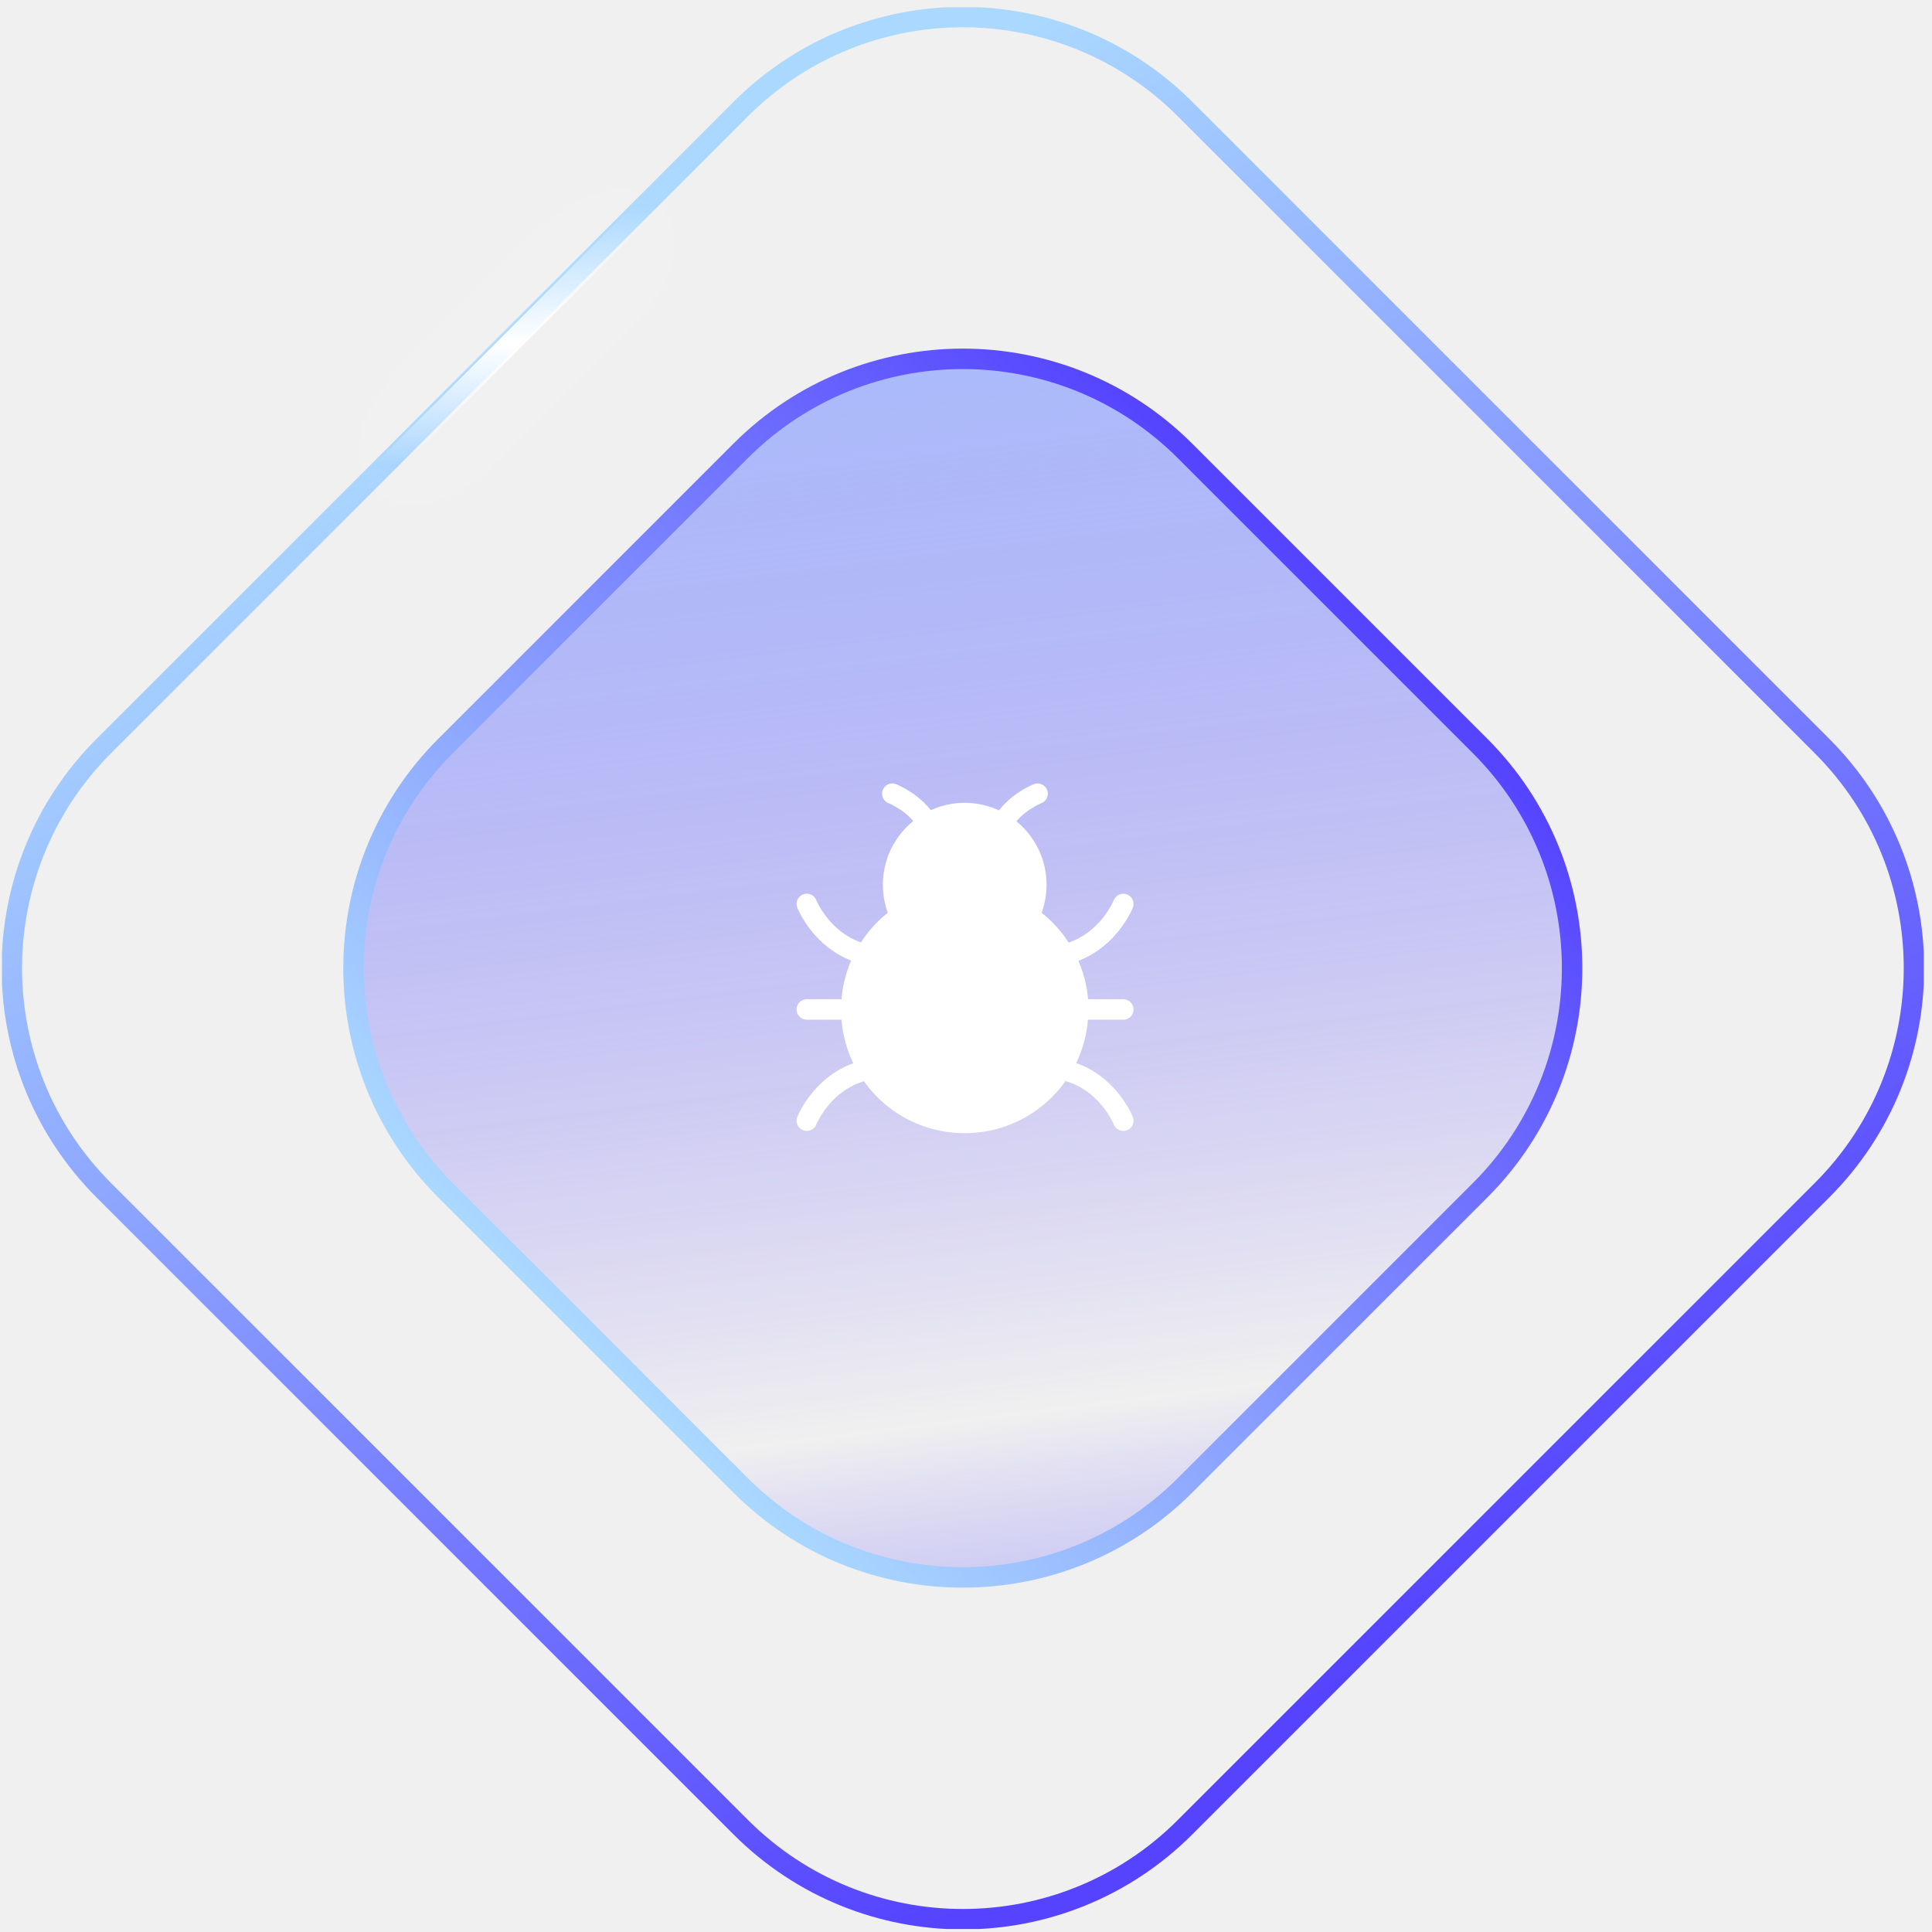
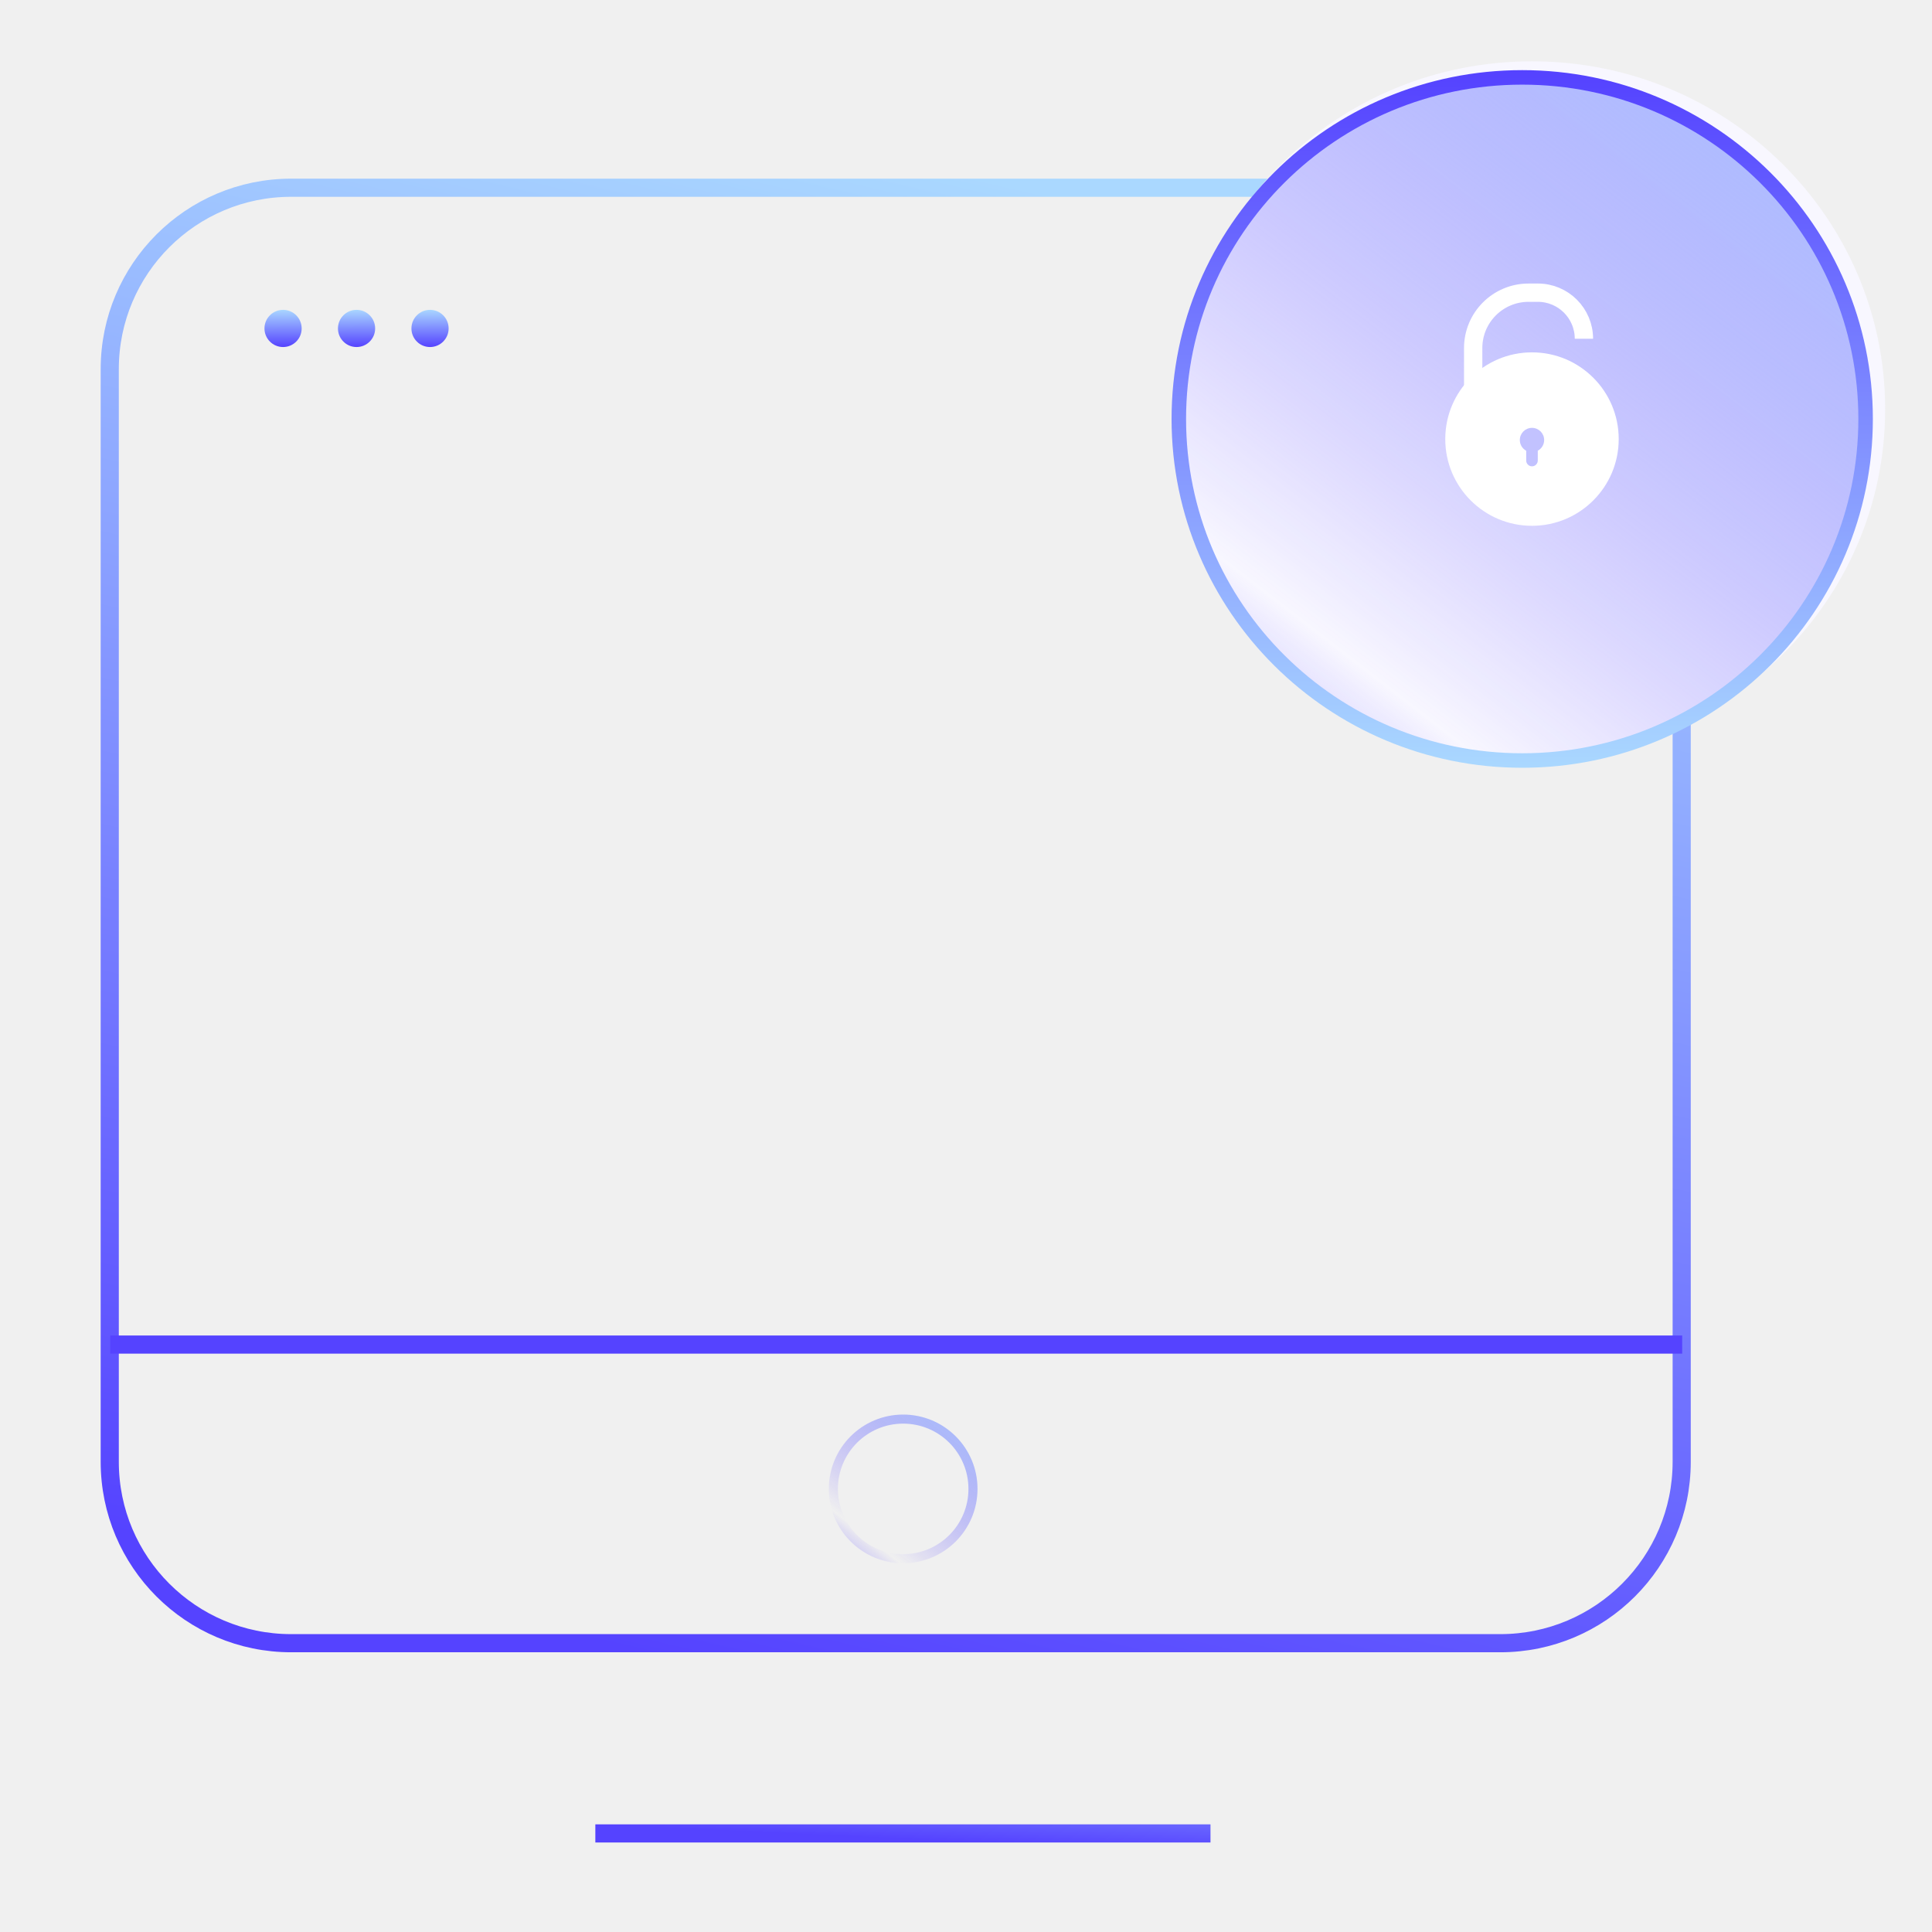
- <svg xmlns="http://www.w3.org/2000/svg" width="189" height="189" viewBox="0 0 189 189" fill="none">
-   <g clip-path="url(#clip0_458_12325)">
-     <path d="M72.463 10.671L10.159 72.976C-1.844 84.979 -1.844 104.439 10.159 116.442L72.463 178.747C84.466 190.749 103.926 190.749 115.929 178.747L178.234 116.442C190.236 104.439 190.236 84.979 178.234 72.976L115.929 10.671C103.926 -1.331 84.466 -1.331 72.463 10.671Z" stroke="url(#paint0_linear_458_12325)" stroke-width="2" stroke-miterlimit="10" />
-     <path d="M72.455 44.106L43.584 72.976C31.582 84.979 31.582 104.439 43.584 116.442L72.455 145.312C84.458 157.315 103.918 157.315 115.92 145.312L144.791 116.442C156.793 104.439 156.793 84.979 144.791 72.976L115.92 44.106C103.918 32.103 84.458 32.103 72.455 44.106Z" fill="url(#paint1_linear_458_12325)" stroke="url(#paint2_linear_458_12325)" stroke-width="2" stroke-miterlimit="10" />
-     <path d="M109.889 98.752H103.992" stroke="white" stroke-width="2" stroke-linecap="round" stroke-linejoin="round" />
-     <path d="M78.926 98.752H84.823" stroke="white" stroke-width="2" stroke-linecap="round" stroke-linejoin="round" />
-     <path d="M78.926 109.634C78.926 109.634 80.962 104.467 86.677 104.467" stroke="white" stroke-width="2" stroke-linecap="round" stroke-linejoin="round" />
-     <path d="M109.888 109.634C109.888 109.634 107.851 104.467 102.137 104.467" stroke="white" stroke-width="2" stroke-linecap="round" stroke-linejoin="round" />
-     <path d="M78.926 88.428C78.926 88.428 80.962 93.595 86.677 93.595" stroke="white" stroke-width="2" stroke-linecap="round" stroke-linejoin="round" />
-     <path d="M109.888 88.428C109.888 88.428 107.851 93.595 102.137 93.595" stroke="white" stroke-width="2" stroke-linecap="round" stroke-linejoin="round" />
-     <path d="M87.289 77.643C87.289 77.643 89.585 78.536 90.699 80.524" stroke="white" stroke-width="2" stroke-linecap="round" stroke-linejoin="round" />
-     <path d="M101.503 77.643C101.503 77.643 99.208 78.536 98.094 80.524" stroke="white" stroke-width="2" stroke-linecap="round" stroke-linejoin="round" />
-     <path d="M106.471 98.753C106.471 100.991 105.866 103.084 104.8 104.89C102.697 108.453 98.816 110.855 94.37 110.855C89.923 110.855 86.061 108.473 83.958 104.919C82.892 103.113 82.277 101.01 82.277 98.762C82.277 96.707 82.786 94.776 83.699 93.076C84.477 91.607 85.552 90.31 86.849 89.292C86.542 88.438 86.369 87.506 86.369 86.545C86.369 83.674 87.877 81.148 90.153 79.745C91.373 78.977 92.823 78.535 94.37 78.535C95.916 78.535 97.395 78.987 98.624 79.764C100.881 81.186 102.38 83.683 102.38 86.545C102.38 87.506 102.207 88.438 101.899 89.292C103.196 90.32 104.281 91.617 105.069 93.096C105.972 94.786 106.481 96.717 106.481 98.762L106.471 98.753Z" fill="white" />
-     <g filter="url(#filter0_d_458_12325)">
-       <path d="M28.047 55.455L42.454 41.048L63.584 19.918" stroke="url(#paint3_linear_458_12325)" stroke-width="2" shape-rendering="crispEdges" />
-     </g>
-   </g>
+ <svg xmlns="http://www.w3.org/2000/svg" width="213" height="213" viewBox="0 0 213 213" fill="none">
+   <path d="M133.454 202.132H65.635" stroke="url(#paint0_linear_1130_78803)" stroke-width="2" stroke-miterlimit="10" />
+   <rect x="12.099" y="20.697" width="173.305" height="160.463" rx="20" stroke="url(#paint1_linear_1130_78803)" stroke-width="2" stroke-miterlimit="10" />
+   <path d="M12.157 148.237H185.457" stroke="url(#paint2_linear_1130_78803)" stroke-width="2" stroke-miterlimit="10" />
+   <circle cx="99.573" cy="164.149" r="7.696" stroke="url(#paint3_linear_1130_78803)" stroke-miterlimit="10" />
+   <path d="M168.899 83.477C190.403 83.477 207.835 66.303 207.835 45.118C207.835 23.933 190.403 6.76 168.899 6.76C147.396 6.76 129.963 23.933 129.963 45.118C129.963 66.303 147.396 83.477 168.899 83.477Z" fill="#F8F7FF" />
+   <path d="M167.822 83.846C188.73 83.846 205.68 66.987 205.68 46.189C205.68 25.392 188.73 8.532 167.822 8.532C146.913 8.532 129.963 25.392 129.963 46.189C129.963 66.987 146.913 83.846 167.822 83.846Z" fill="url(#paint4_linear_1130_78803)" stroke="url(#paint5_linear_1130_78803)" stroke-width="1.599" stroke-miterlimit="10" />
+   <path d="M162.415 45.97V38.373C162.415 35.001 165.148 32.268 168.52 32.268H169.546C172.351 32.268 174.625 34.542 174.625 37.347" stroke="white" stroke-width="2.019" />
+   <circle cx="168.899" cy="48.408" r="9.561" fill="white" />
+   <path d="M168.899 47.171C169.64 47.171 170.241 47.771 170.241 48.512C170.241 49.022 169.956 49.465 169.538 49.692V50.774C169.537 51.126 169.251 51.411 168.899 51.411C168.547 51.411 168.261 51.126 168.261 50.774V49.692C167.842 49.465 167.558 49.022 167.558 48.512C167.558 47.771 168.158 47.171 168.899 47.171Z" fill="#C2C2FF" />
+   <circle cx="2.05" cy="2.05" r="2.05" transform="matrix(1 0 0 -1 29.1582 38.2598)" fill="url(#paint6_linear_1130_78803)" />
+   <circle cx="2.05" cy="2.05" r="2.05" transform="matrix(1 0 0 -1 37.259 38.2598)" fill="url(#paint7_linear_1130_78803)" />
+   <circle cx="2.05" cy="2.05" r="2.05" transform="matrix(1 0 0 -1 45.3599 38.2598)" fill="url(#paint8_linear_1130_78803)" />
  <defs>
-     <filter id="filter0_d_458_12325" x="17.74" y="10.611" width="56.151" height="56.151" filterUnits="userSpaceOnUse" color-interpolation-filters="sRGB">
-       <feFlood flood-opacity="0" result="BackgroundImageFix" />
-       <feColorMatrix in="SourceAlpha" type="matrix" values="0 0 0 0 0 0 0 0 0 0 0 0 0 0 0 0 0 0 127 0" result="hardAlpha" />
-       <feOffset dy="1" />
-       <feGaussianBlur stdDeviation="4.8" />
-       <feComposite in2="hardAlpha" operator="out" />
-       <feColorMatrix type="matrix" values="0 0 0 0 1 0 0 0 0 1 0 0 0 0 1 0 0 0 0.52 0" />
-       <feBlend mode="normal" in2="BackgroundImageFix" result="effect1_dropShadow_458_12325" />
-       <feBlend mode="normal" in="SourceGraphic" in2="effect1_dropShadow_458_12325" result="shape" />
-     </filter>
-     <linearGradient id="paint0_linear_458_12325" x1="53.857" y1="30.715" x2="133.575" y2="163.738" gradientUnits="userSpaceOnUse">
+     <linearGradient id="paint0_linear_1130_78803" x1="107.128" y1="189.628" x2="106.504" y2="203.055" gradientUnits="userSpaceOnUse">
      <stop stop-color="#AAD8FF" />
      <stop offset="1" stop-color="#5543FF" />
    </linearGradient>
-     <linearGradient id="paint1_linear_458_12325" x1="83.897" y1="225.994" x2="55.016" y2="-6.288" gradientUnits="userSpaceOnUse">
+     <linearGradient id="paint1_linear_1130_78803" x1="118.131" y1="21.787" x2="80.375" y2="184.533" gradientUnits="userSpaceOnUse">
+       <stop stop-color="#AAD8FF" />
+       <stop offset="1" stop-color="#5543FF" />
+     </linearGradient>
+     <linearGradient id="paint2_linear_1130_78803" x1="183.833" y1="149.397" x2="184.006" y2="153.557" gradientUnits="userSpaceOnUse">
+       <stop stop-color="#5543FF" />
+       <stop offset="1" stop-color="#AAD8FF" />
+     </linearGradient>
+     <linearGradient id="paint3_linear_1130_78803" x1="84.512" y1="177.022" x2="106.151" y2="149.237" gradientUnits="userSpaceOnUse">
      <stop offset="0.081" stop-color="#AAD8FF" />
      <stop offset="0.363" stop-color="#482CFF" stop-opacity="0" />
      <stop offset="1" stop-color="#AAD8FF" />
    </linearGradient>
-     <linearGradient id="paint2_linear_458_12325" x1="57.344" y1="131.559" x2="131.038" y2="57.865" gradientUnits="userSpaceOnUse">
+     <linearGradient id="paint4_linear_1130_78803" x1="93.726" y1="109.177" x2="199.473" y2="-27.327" gradientUnits="userSpaceOnUse">
+       <stop offset="0.081" stop-color="#AAD8FF" />
+       <stop offset="0.363" stop-color="#482CFF" stop-opacity="0" />
+       <stop offset="1" stop-color="#AAD8FF" />
+     </linearGradient>
+     <linearGradient id="paint5_linear_1130_78803" x1="114.948" y1="84.387" x2="115.486" y2="7.986" gradientUnits="userSpaceOnUse">
      <stop stop-color="#AAD8FF" />
      <stop offset="1" stop-color="#5543FF" />
    </linearGradient>
-     <linearGradient id="paint3_linear_458_12325" x1="50.618" y1="19.918" x2="50.618" y2="45.85" gradientUnits="userSpaceOnUse">
-       <stop stop-color="white" stop-opacity="0" />
-       <stop offset="0.53" stop-color="white" />
-       <stop offset="1" stop-color="white" stop-opacity="0" />
+     <linearGradient id="paint6_linear_1130_78803" x1="-0.813" y1="4.13" x2="-0.784" y2="-0.03" gradientUnits="userSpaceOnUse">
+       <stop stop-color="#AAD8FF" />
+       <stop offset="1" stop-color="#5543FF" />
    </linearGradient>
-     <clipPath id="clip0_458_12325">
-       <rect width="188" height="188" fill="white" transform="translate(0.195312 0.708984)" />
-     </clipPath>
+     <linearGradient id="paint7_linear_1130_78803" x1="-0.813" y1="4.13" x2="-0.784" y2="-0.03" gradientUnits="userSpaceOnUse">
+       <stop stop-color="#AAD8FF" />
+       <stop offset="1" stop-color="#5543FF" />
+     </linearGradient>
+     <linearGradient id="paint8_linear_1130_78803" x1="-0.813" y1="4.13" x2="-0.784" y2="-0.03" gradientUnits="userSpaceOnUse">
+       <stop stop-color="#AAD8FF" />
+       <stop offset="1" stop-color="#5543FF" />
+     </linearGradient>
  </defs>
</svg>
